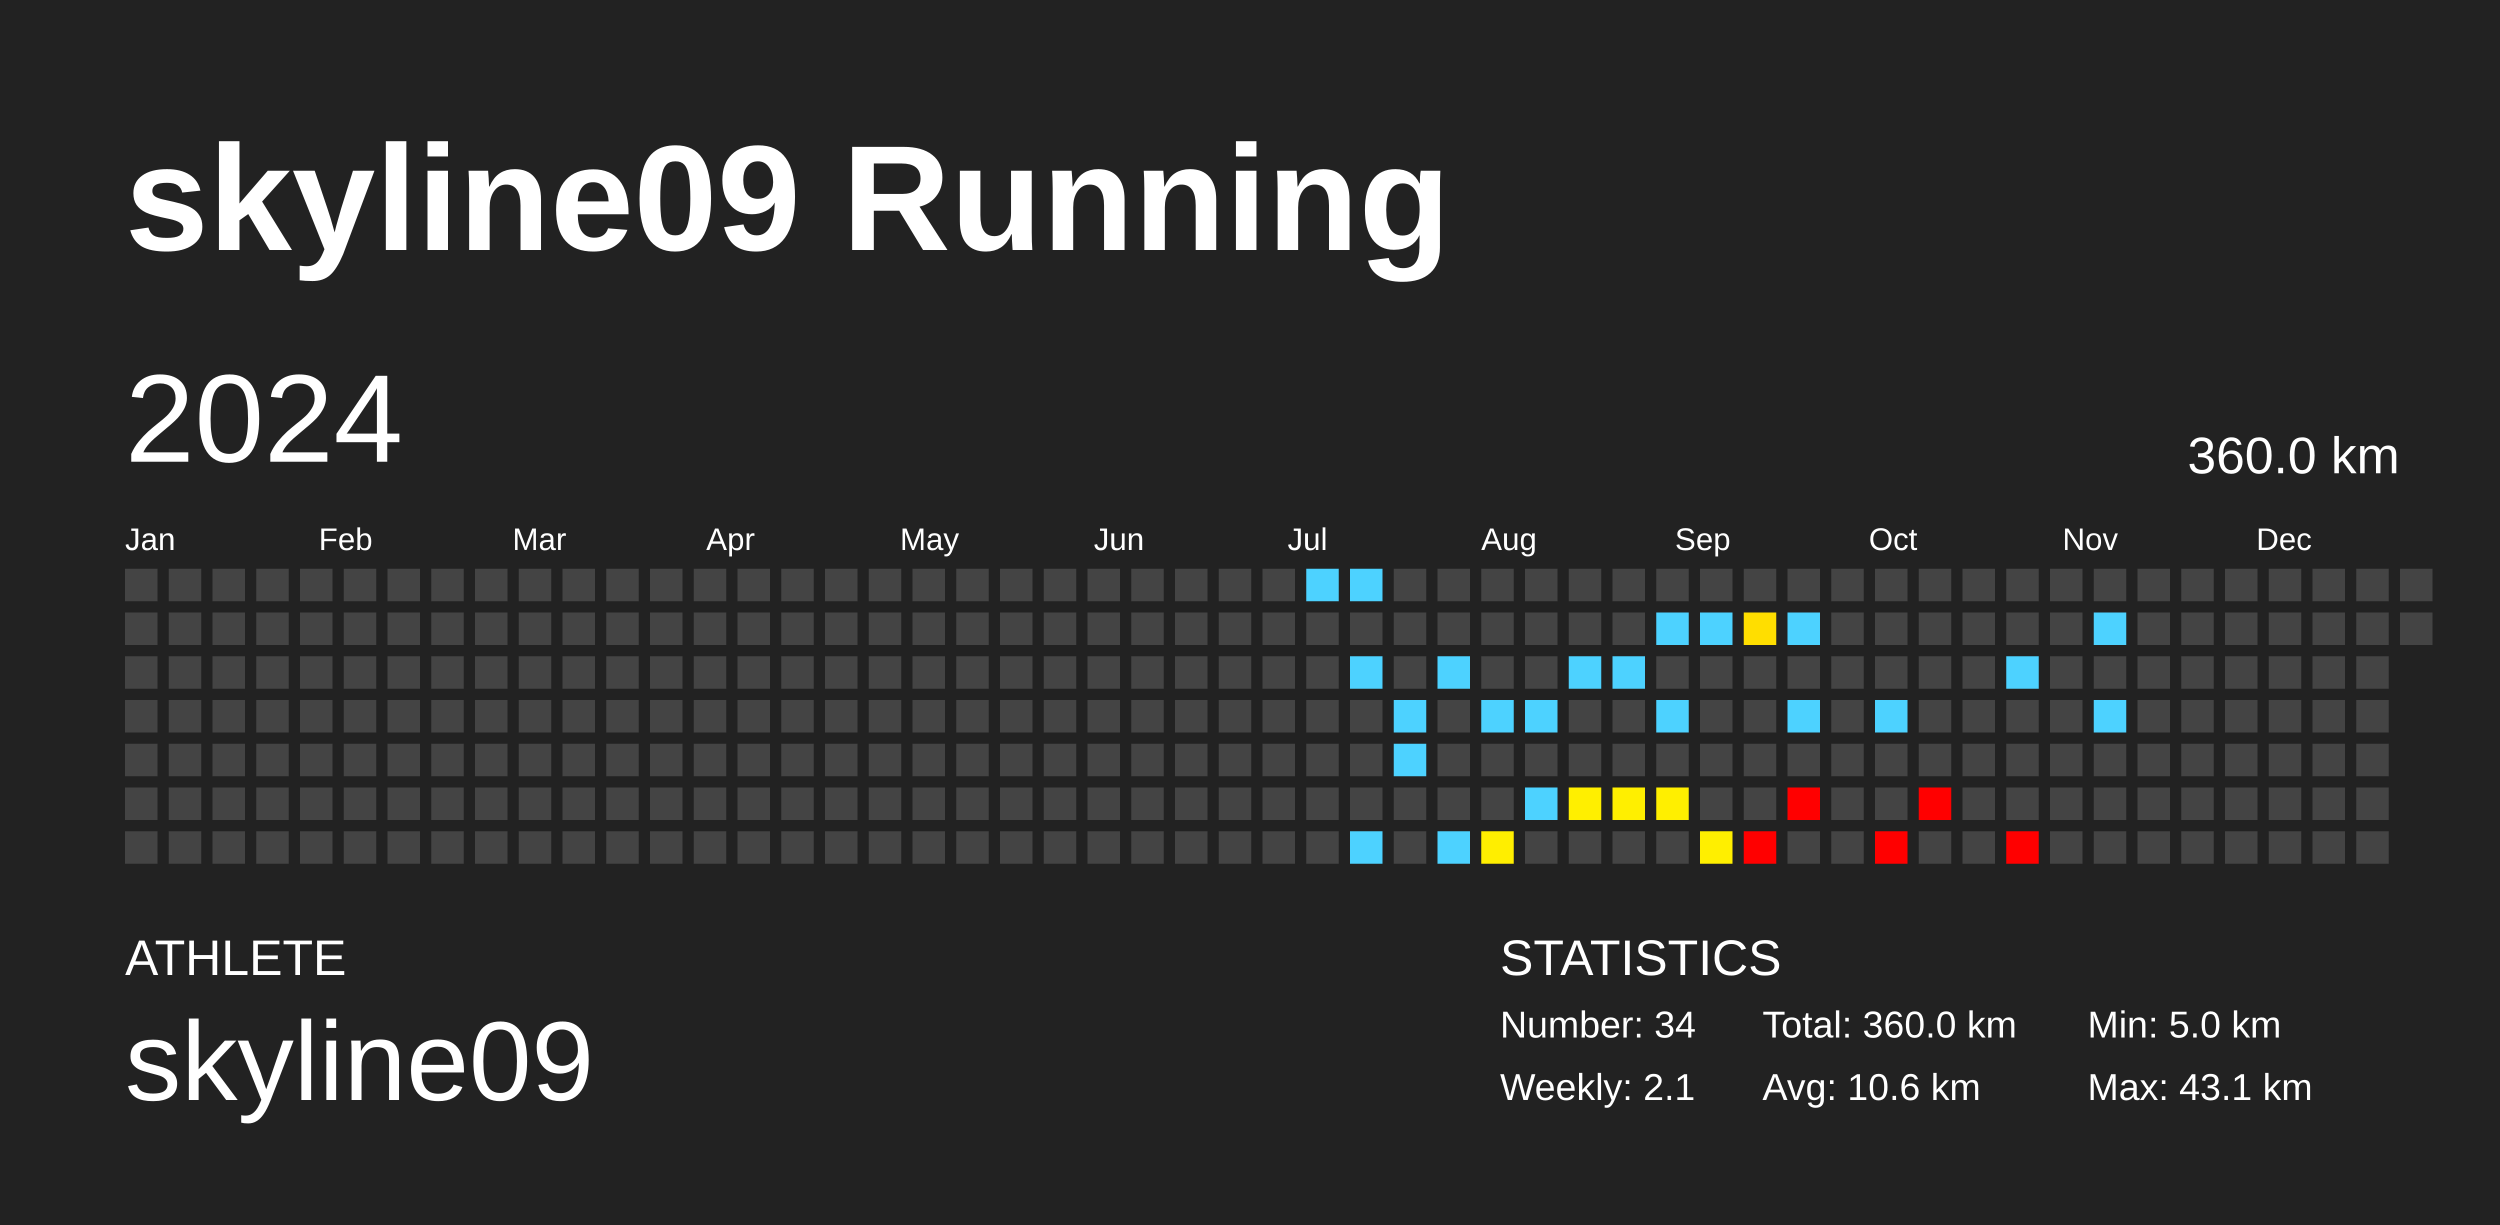
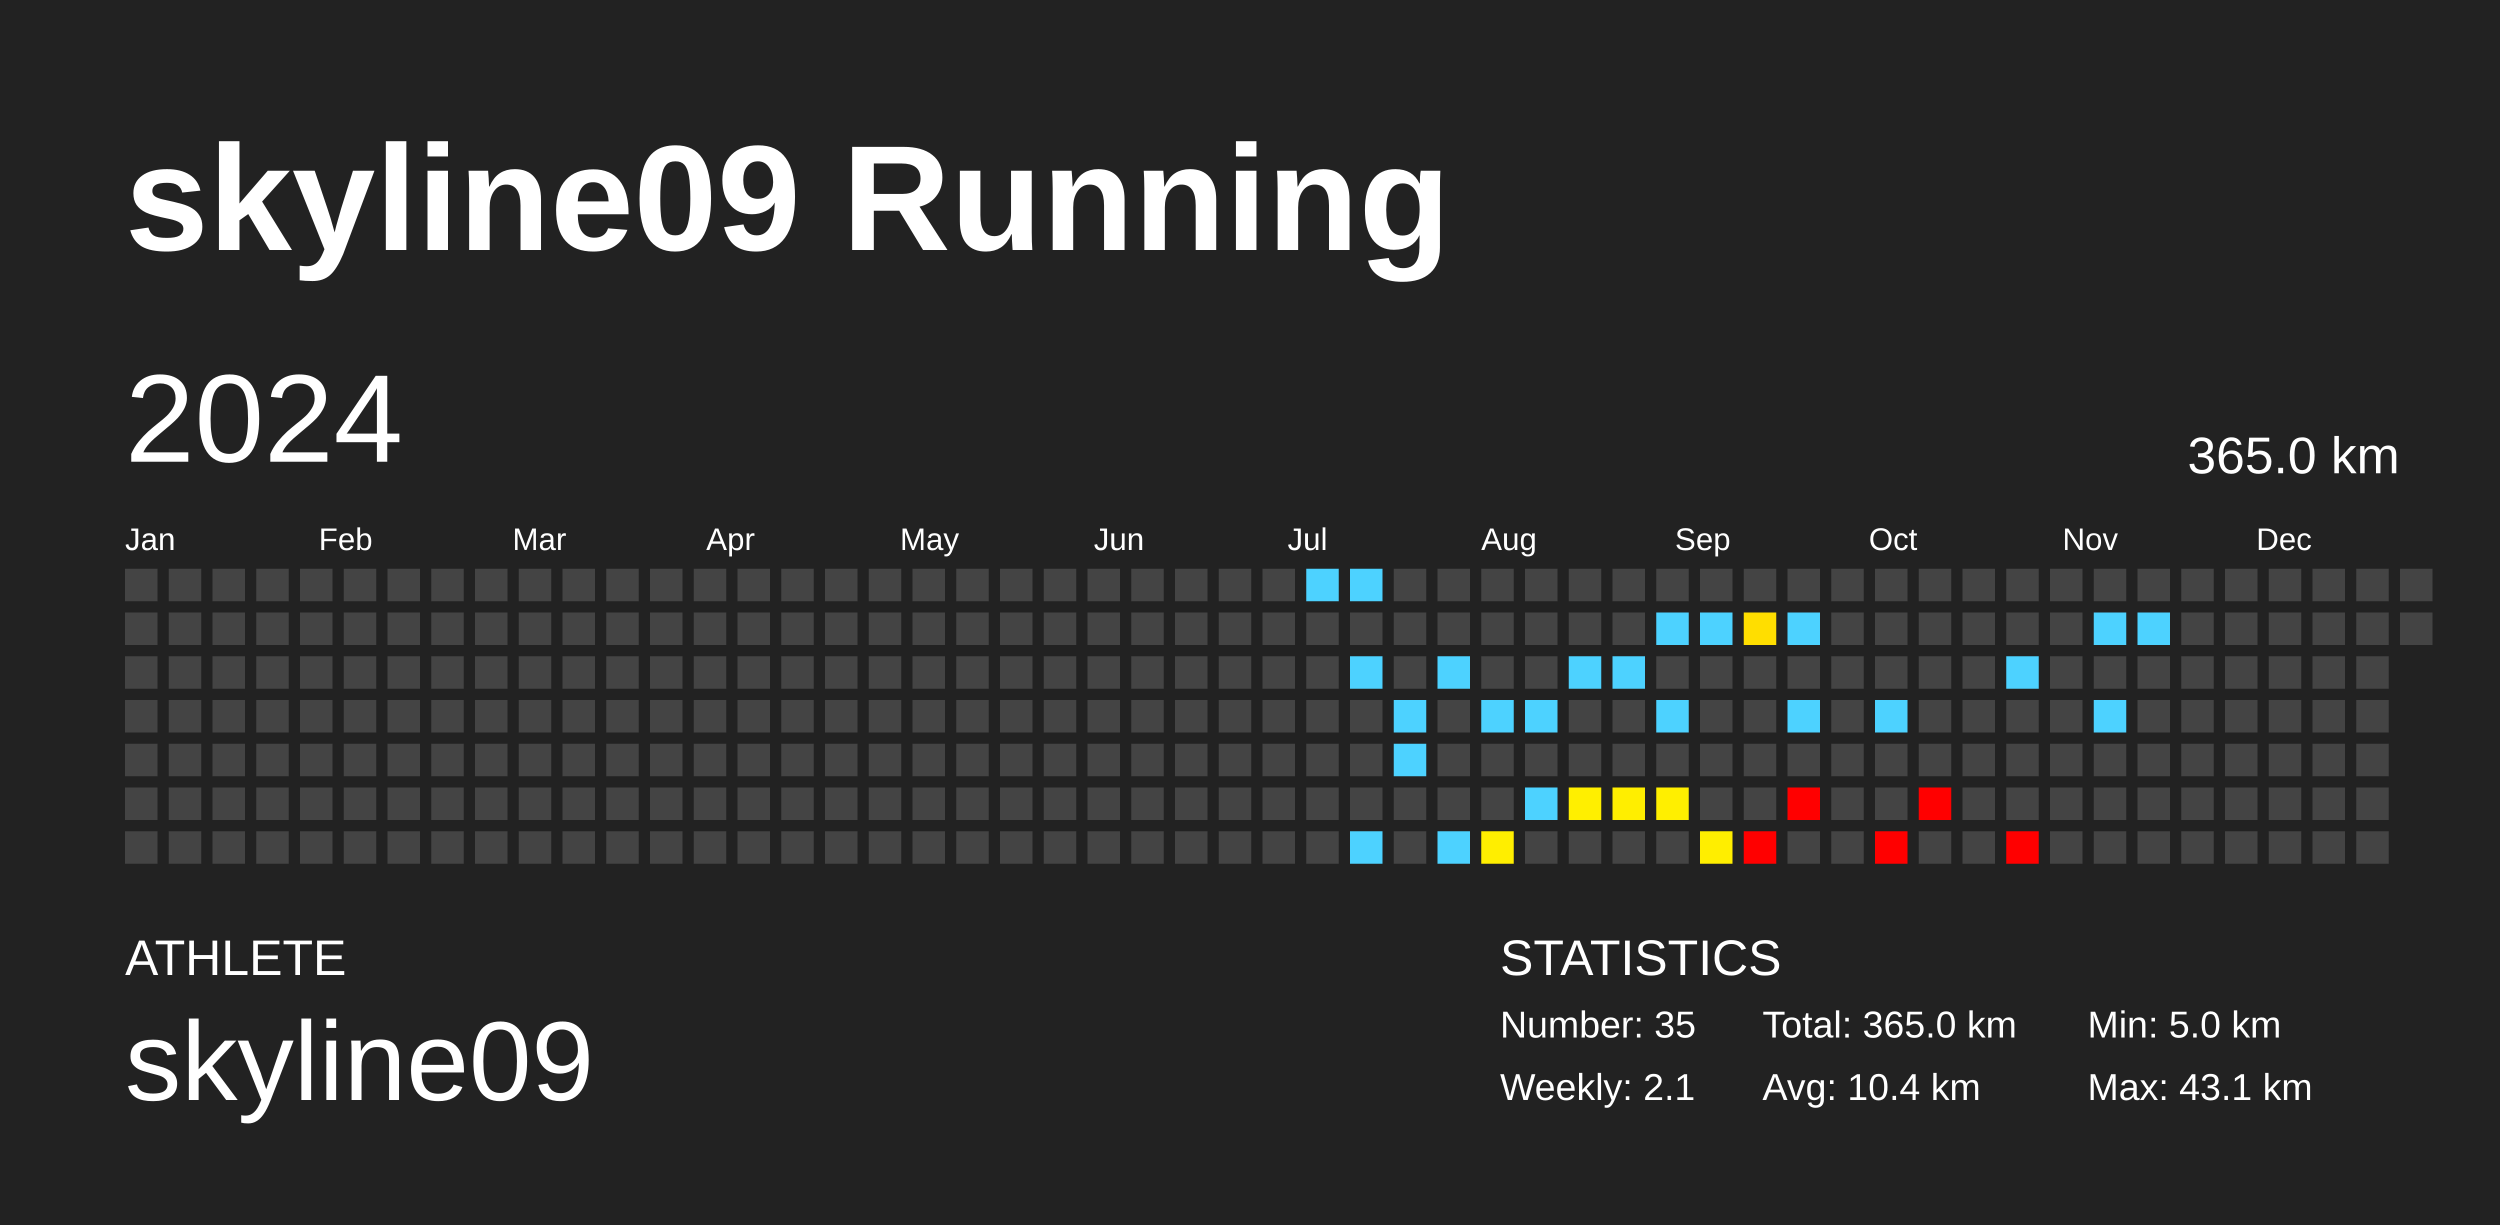
<svg xmlns="http://www.w3.org/2000/svg" baseProfile="full" height="98mm" version="1.1" viewBox="0,0,200,98" width="200mm">
  <defs />
  <rect fill="#222222" height="98" width="200" x="0" y="0" />
  <text fill="#FFFFFF" style="font-size:12px; font-family:Arial; font-weight:bold;" x="10" y="20">skyline09 Running</text>
  <text fill="#FFFFFF" style="font-size:4px; font-family:Arial" x="10" y="78">ATHLETE</text>
  <text fill="#FFFFFF" style="font-size:9px; font-family:Arial" x="10" y="88">skyline09</text>
  <text fill="#FFFFFF" style="font-size:4px; font-family:Arial" x="120" y="78">STATISTICS</text>
-   <text fill="#FFFFFF" style="font-size:3px; font-family:Arial" x="120" y="83">Number: 34</text>
+   <text fill="#FFFFFF" style="font-size:3px; font-family:Arial" x="120" y="83">Number: 35</text>
  <text fill="#FFFFFF" style="font-size:3px; font-family:Arial" x="120" y="88">Weekly: 2.1</text>
-   <text fill="#FFFFFF" style="font-size:3px; font-family:Arial" x="141" y="83">Total: 360.0 km</text>
-   <text fill="#FFFFFF" style="font-size:3px; font-family:Arial" x="141" y="88">Avg: 10.6 km</text>
+   <text fill="#FFFFFF" style="font-size:3px; font-family:Arial" x="141" y="83">Total: 365.0 km</text>
+   <text fill="#FFFFFF" style="font-size:3px; font-family:Arial" x="141" y="88">Avg: 10.4 km</text>
  <text fill="#FFFFFF" style="font-size:3px; font-family:Arial" x="167" y="83">Min: 5.0 km</text>
  <text fill="#FFFFFF" style="font-size:3px; font-family:Arial" x="167" y="88">Max: 43.1 km</text>
  <text dominant-baseline="hanging" fill="#FFFFFF" style="font-size:10.0px; font-family:Arial;" x="10" y="30">2024</text>
-   <text dominant-baseline="hanging" fill="#FFFFFF" style="font-size:4.125px; font-family:Arial;" x="175" y="35">360.0 km</text>
+   <text dominant-baseline="hanging" fill="#FFFFFF" style="font-size:4.125px; font-family:Arial;" x="175" y="35">365.0 km</text>
  <text fill="#FFFFFF" style="font-size:2.5px; font-family:Arial" x="10.0" y="44">Jan</text>
  <text fill="#FFFFFF" style="font-size:2.5px; font-family:Arial" x="25.5" y="44">Feb</text>
  <text fill="#FFFFFF" style="font-size:2.5px; font-family:Arial" x="41.0" y="44">Mar</text>
  <text fill="#FFFFFF" style="font-size:2.5px; font-family:Arial" x="56.5" y="44">Apr</text>
  <text fill="#FFFFFF" style="font-size:2.5px; font-family:Arial" x="72.0" y="44">May</text>
  <text fill="#FFFFFF" style="font-size:2.5px; font-family:Arial" x="87.5" y="44">Jun</text>
  <text fill="#FFFFFF" style="font-size:2.5px; font-family:Arial" x="103.0" y="44">Jul</text>
  <text fill="#FFFFFF" style="font-size:2.5px; font-family:Arial" x="118.5" y="44">Aug</text>
  <text fill="#FFFFFF" style="font-size:2.5px; font-family:Arial" x="134.0" y="44">Sep</text>
  <text fill="#FFFFFF" style="font-size:2.5px; font-family:Arial" x="149.5" y="44">Oct</text>
  <text fill="#FFFFFF" style="font-size:2.5px; font-family:Arial" x="165.0" y="44">Nov</text>
  <text fill="#FFFFFF" style="font-size:2.5px; font-family:Arial" x="180.5" y="44">Dec</text>
  <rect fill="#444444" height="2.6" width="2.6" x="10.0" y="45.5" />
  <rect fill="#444444" height="2.6" width="2.6" x="10.0" y="49.0" />
  <rect fill="#444444" height="2.6" width="2.6" x="10.0" y="52.5" />
  <rect fill="#444444" height="2.6" width="2.6" x="10.0" y="56.0" />
  <rect fill="#444444" height="2.6" width="2.6" x="10.0" y="59.5" />
  <rect fill="#444444" height="2.6" width="2.6" x="10.0" y="63.0" />
  <rect fill="#444444" height="2.6" width="2.6" x="10.0" y="66.5" />
  <rect fill="#444444" height="2.6" width="2.6" x="13.5" y="45.5" />
  <rect fill="#444444" height="2.6" width="2.6" x="13.5" y="49.0" />
  <rect fill="#444444" height="2.6" width="2.6" x="13.5" y="52.5" />
  <rect fill="#444444" height="2.6" width="2.6" x="13.5" y="56.0" />
  <rect fill="#444444" height="2.6" width="2.6" x="13.5" y="59.5" />
  <rect fill="#444444" height="2.6" width="2.6" x="13.5" y="63.0" />
  <rect fill="#444444" height="2.6" width="2.6" x="13.5" y="66.5" />
  <rect fill="#444444" height="2.6" width="2.6" x="17.0" y="45.5" />
  <rect fill="#444444" height="2.6" width="2.6" x="17.0" y="49.0" />
  <rect fill="#444444" height="2.6" width="2.6" x="17.0" y="52.5" />
  <rect fill="#444444" height="2.6" width="2.6" x="17.0" y="56.0" />
  <rect fill="#444444" height="2.6" width="2.6" x="17.0" y="59.5" />
  <rect fill="#444444" height="2.6" width="2.6" x="17.0" y="63.0" />
  <rect fill="#444444" height="2.6" width="2.6" x="17.0" y="66.5" />
  <rect fill="#444444" height="2.6" width="2.6" x="20.5" y="45.5" />
  <rect fill="#444444" height="2.6" width="2.6" x="20.5" y="49.0" />
  <rect fill="#444444" height="2.6" width="2.6" x="20.5" y="52.5" />
  <rect fill="#444444" height="2.6" width="2.6" x="20.5" y="56.0" />
  <rect fill="#444444" height="2.6" width="2.6" x="20.5" y="59.5" />
  <rect fill="#444444" height="2.6" width="2.6" x="20.5" y="63.0" />
  <rect fill="#444444" height="2.6" width="2.6" x="20.5" y="66.5" />
  <rect fill="#444444" height="2.6" width="2.6" x="24.0" y="45.5" />
  <rect fill="#444444" height="2.6" width="2.6" x="24.0" y="49.0" />
  <rect fill="#444444" height="2.6" width="2.6" x="24.0" y="52.5" />
  <rect fill="#444444" height="2.6" width="2.6" x="24.0" y="56.0" />
  <rect fill="#444444" height="2.6" width="2.6" x="24.0" y="59.5" />
  <rect fill="#444444" height="2.6" width="2.6" x="24.0" y="63.0" />
  <rect fill="#444444" height="2.6" width="2.6" x="24.0" y="66.5" />
  <rect fill="#444444" height="2.6" width="2.6" x="27.5" y="45.5" />
  <rect fill="#444444" height="2.6" width="2.6" x="27.5" y="49.0" />
  <rect fill="#444444" height="2.6" width="2.6" x="27.5" y="52.5" />
  <rect fill="#444444" height="2.6" width="2.6" x="27.5" y="56.0" />
  <rect fill="#444444" height="2.6" width="2.6" x="27.5" y="59.5" />
  <rect fill="#444444" height="2.6" width="2.6" x="27.5" y="63.0" />
  <rect fill="#444444" height="2.6" width="2.6" x="27.5" y="66.5" />
  <rect fill="#444444" height="2.6" width="2.6" x="31.0" y="45.5" />
  <rect fill="#444444" height="2.6" width="2.6" x="31.0" y="49.0" />
  <rect fill="#444444" height="2.6" width="2.6" x="31.0" y="52.5" />
  <rect fill="#444444" height="2.6" width="2.6" x="31.0" y="56.0" />
  <rect fill="#444444" height="2.6" width="2.6" x="31.0" y="59.5" />
  <rect fill="#444444" height="2.6" width="2.6" x="31.0" y="63.0" />
  <rect fill="#444444" height="2.6" width="2.6" x="31.0" y="66.5" />
  <rect fill="#444444" height="2.6" width="2.6" x="34.5" y="45.5" />
  <rect fill="#444444" height="2.6" width="2.6" x="34.5" y="49.0" />
  <rect fill="#444444" height="2.6" width="2.6" x="34.5" y="52.5" />
  <rect fill="#444444" height="2.6" width="2.6" x="34.5" y="56.0" />
  <rect fill="#444444" height="2.6" width="2.6" x="34.5" y="59.5" />
  <rect fill="#444444" height="2.6" width="2.6" x="34.5" y="63.0" />
  <rect fill="#444444" height="2.6" width="2.6" x="34.5" y="66.5" />
  <rect fill="#444444" height="2.6" width="2.6" x="38.0" y="45.5" />
  <rect fill="#444444" height="2.6" width="2.6" x="38.0" y="49.0" />
  <rect fill="#444444" height="2.6" width="2.6" x="38.0" y="52.5" />
  <rect fill="#444444" height="2.6" width="2.6" x="38.0" y="56.0" />
  <rect fill="#444444" height="2.6" width="2.6" x="38.0" y="59.5" />
  <rect fill="#444444" height="2.6" width="2.6" x="38.0" y="63.0" />
  <rect fill="#444444" height="2.6" width="2.6" x="38.0" y="66.5" />
  <rect fill="#444444" height="2.6" width="2.6" x="41.5" y="45.5" />
  <rect fill="#444444" height="2.6" width="2.6" x="41.5" y="49.0" />
  <rect fill="#444444" height="2.6" width="2.6" x="41.5" y="52.5" />
  <rect fill="#444444" height="2.6" width="2.6" x="41.5" y="56.0" />
  <rect fill="#444444" height="2.6" width="2.6" x="41.5" y="59.5" />
  <rect fill="#444444" height="2.6" width="2.6" x="41.5" y="63.0" />
  <rect fill="#444444" height="2.6" width="2.6" x="41.5" y="66.5" />
  <rect fill="#444444" height="2.6" width="2.6" x="45.0" y="45.5" />
  <rect fill="#444444" height="2.6" width="2.6" x="45.0" y="49.0" />
  <rect fill="#444444" height="2.6" width="2.6" x="45.0" y="52.5" />
  <rect fill="#444444" height="2.6" width="2.6" x="45.0" y="56.0" />
  <rect fill="#444444" height="2.6" width="2.6" x="45.0" y="59.5" />
  <rect fill="#444444" height="2.6" width="2.6" x="45.0" y="63.0" />
  <rect fill="#444444" height="2.6" width="2.6" x="45.0" y="66.5" />
  <rect fill="#444444" height="2.6" width="2.6" x="48.5" y="45.5" />
  <rect fill="#444444" height="2.6" width="2.6" x="48.5" y="49.0" />
  <rect fill="#444444" height="2.6" width="2.6" x="48.5" y="52.5" />
  <rect fill="#444444" height="2.6" width="2.6" x="48.5" y="56.0" />
  <rect fill="#444444" height="2.6" width="2.6" x="48.5" y="59.5" />
  <rect fill="#444444" height="2.6" width="2.6" x="48.5" y="63.0" />
  <rect fill="#444444" height="2.6" width="2.6" x="48.5" y="66.5" />
  <rect fill="#444444" height="2.6" width="2.6" x="52.0" y="45.5" />
  <rect fill="#444444" height="2.6" width="2.6" x="52.0" y="49.0" />
  <rect fill="#444444" height="2.6" width="2.6" x="52.0" y="52.5" />
  <rect fill="#444444" height="2.6" width="2.6" x="52.0" y="56.0" />
  <rect fill="#444444" height="2.6" width="2.6" x="52.0" y="59.5" />
  <rect fill="#444444" height="2.6" width="2.6" x="52.0" y="63.0" />
  <rect fill="#444444" height="2.6" width="2.6" x="52.0" y="66.5" />
  <rect fill="#444444" height="2.6" width="2.6" x="55.5" y="45.5" />
  <rect fill="#444444" height="2.6" width="2.6" x="55.5" y="49.0" />
  <rect fill="#444444" height="2.6" width="2.6" x="55.5" y="52.5" />
  <rect fill="#444444" height="2.6" width="2.6" x="55.5" y="56.0" />
  <rect fill="#444444" height="2.6" width="2.6" x="55.5" y="59.5" />
  <rect fill="#444444" height="2.6" width="2.6" x="55.5" y="63.0" />
  <rect fill="#444444" height="2.6" width="2.6" x="55.5" y="66.5" />
  <rect fill="#444444" height="2.6" width="2.6" x="59.0" y="45.5" />
  <rect fill="#444444" height="2.6" width="2.6" x="59.0" y="49.0" />
  <rect fill="#444444" height="2.6" width="2.6" x="59.0" y="52.5" />
  <rect fill="#444444" height="2.6" width="2.6" x="59.0" y="56.0" />
  <rect fill="#444444" height="2.6" width="2.6" x="59.0" y="59.5" />
  <rect fill="#444444" height="2.6" width="2.6" x="59.0" y="63.0" />
  <rect fill="#444444" height="2.6" width="2.6" x="59.0" y="66.5" />
  <rect fill="#444444" height="2.6" width="2.6" x="62.5" y="45.5" />
  <rect fill="#444444" height="2.6" width="2.6" x="62.5" y="49.0" />
  <rect fill="#444444" height="2.6" width="2.6" x="62.5" y="52.5" />
  <rect fill="#444444" height="2.6" width="2.6" x="62.5" y="56.0" />
  <rect fill="#444444" height="2.6" width="2.6" x="62.5" y="59.5" />
  <rect fill="#444444" height="2.6" width="2.6" x="62.5" y="63.0" />
  <rect fill="#444444" height="2.6" width="2.6" x="62.5" y="66.5" />
  <rect fill="#444444" height="2.6" width="2.6" x="66.0" y="45.5" />
  <rect fill="#444444" height="2.6" width="2.6" x="66.0" y="49.0" />
  <rect fill="#444444" height="2.6" width="2.6" x="66.0" y="52.5" />
  <rect fill="#444444" height="2.6" width="2.6" x="66.0" y="56.0" />
  <rect fill="#444444" height="2.6" width="2.6" x="66.0" y="59.5" />
  <rect fill="#444444" height="2.6" width="2.6" x="66.0" y="63.0" />
  <rect fill="#444444" height="2.6" width="2.6" x="66.0" y="66.5" />
  <rect fill="#444444" height="2.6" width="2.6" x="69.5" y="45.5" />
  <rect fill="#444444" height="2.6" width="2.6" x="69.5" y="49.0" />
  <rect fill="#444444" height="2.6" width="2.6" x="69.5" y="52.5" />
  <rect fill="#444444" height="2.6" width="2.6" x="69.5" y="56.0" />
  <rect fill="#444444" height="2.6" width="2.6" x="69.5" y="59.5" />
  <rect fill="#444444" height="2.6" width="2.6" x="69.5" y="63.0" />
  <rect fill="#444444" height="2.6" width="2.6" x="69.5" y="66.5" />
  <rect fill="#444444" height="2.6" width="2.6" x="73.0" y="45.5" />
  <rect fill="#444444" height="2.6" width="2.6" x="73.0" y="49.0" />
  <rect fill="#444444" height="2.6" width="2.6" x="73.0" y="52.5" />
  <rect fill="#444444" height="2.6" width="2.6" x="73.0" y="56.0" />
  <rect fill="#444444" height="2.6" width="2.6" x="73.0" y="59.5" />
  <rect fill="#444444" height="2.6" width="2.6" x="73.0" y="63.0" />
  <rect fill="#444444" height="2.6" width="2.6" x="73.0" y="66.5" />
  <rect fill="#444444" height="2.6" width="2.6" x="76.5" y="45.5" />
  <rect fill="#444444" height="2.6" width="2.6" x="76.5" y="49.0" />
  <rect fill="#444444" height="2.6" width="2.6" x="76.5" y="52.5" />
  <rect fill="#444444" height="2.6" width="2.6" x="76.5" y="56.0" />
  <rect fill="#444444" height="2.6" width="2.6" x="76.5" y="59.5" />
  <rect fill="#444444" height="2.6" width="2.6" x="76.5" y="63.0" />
  <rect fill="#444444" height="2.6" width="2.6" x="76.5" y="66.5" />
  <rect fill="#444444" height="2.6" width="2.6" x="80.0" y="45.5" />
  <rect fill="#444444" height="2.6" width="2.6" x="80.0" y="49.0" />
  <rect fill="#444444" height="2.6" width="2.6" x="80.0" y="52.5" />
  <rect fill="#444444" height="2.6" width="2.6" x="80.0" y="56.0" />
  <rect fill="#444444" height="2.6" width="2.6" x="80.0" y="59.5" />
  <rect fill="#444444" height="2.6" width="2.6" x="80.0" y="63.0" />
  <rect fill="#444444" height="2.6" width="2.6" x="80.0" y="66.5" />
  <rect fill="#444444" height="2.6" width="2.6" x="83.5" y="45.5" />
  <rect fill="#444444" height="2.6" width="2.6" x="83.5" y="49.0" />
  <rect fill="#444444" height="2.6" width="2.6" x="83.5" y="52.5" />
  <rect fill="#444444" height="2.6" width="2.6" x="83.5" y="56.0" />
  <rect fill="#444444" height="2.6" width="2.6" x="83.5" y="59.5" />
  <rect fill="#444444" height="2.6" width="2.6" x="83.5" y="63.0" />
  <rect fill="#444444" height="2.6" width="2.6" x="83.5" y="66.5" />
  <rect fill="#444444" height="2.6" width="2.6" x="87.0" y="45.5" />
  <rect fill="#444444" height="2.6" width="2.6" x="87.0" y="49.0" />
  <rect fill="#444444" height="2.6" width="2.6" x="87.0" y="52.5" />
  <rect fill="#444444" height="2.6" width="2.6" x="87.0" y="56.0" />
  <rect fill="#444444" height="2.6" width="2.6" x="87.0" y="59.5" />
  <rect fill="#444444" height="2.6" width="2.6" x="87.0" y="63.0" />
  <rect fill="#444444" height="2.6" width="2.6" x="87.0" y="66.5" />
  <rect fill="#444444" height="2.6" width="2.6" x="90.5" y="45.5" />
  <rect fill="#444444" height="2.6" width="2.6" x="90.5" y="49.0" />
  <rect fill="#444444" height="2.6" width="2.6" x="90.5" y="52.5" />
  <rect fill="#444444" height="2.6" width="2.6" x="90.5" y="56.0" />
  <rect fill="#444444" height="2.6" width="2.6" x="90.5" y="59.5" />
  <rect fill="#444444" height="2.6" width="2.6" x="90.5" y="63.0" />
  <rect fill="#444444" height="2.6" width="2.6" x="90.5" y="66.5" />
  <rect fill="#444444" height="2.6" width="2.6" x="94.0" y="45.5" />
  <rect fill="#444444" height="2.6" width="2.6" x="94.0" y="49.0" />
  <rect fill="#444444" height="2.6" width="2.6" x="94.0" y="52.5" />
  <rect fill="#444444" height="2.6" width="2.6" x="94.0" y="56.0" />
  <rect fill="#444444" height="2.6" width="2.6" x="94.0" y="59.5" />
  <rect fill="#444444" height="2.6" width="2.6" x="94.0" y="63.0" />
  <rect fill="#444444" height="2.6" width="2.6" x="94.0" y="66.5" />
  <rect fill="#444444" height="2.6" width="2.6" x="97.5" y="45.5" />
  <rect fill="#444444" height="2.6" width="2.6" x="97.5" y="49.0" />
  <rect fill="#444444" height="2.6" width="2.6" x="97.5" y="52.5" />
  <rect fill="#444444" height="2.6" width="2.6" x="97.5" y="56.0" />
  <rect fill="#444444" height="2.6" width="2.6" x="97.5" y="59.5" />
  <rect fill="#444444" height="2.6" width="2.6" x="97.5" y="63.0" />
  <rect fill="#444444" height="2.6" width="2.6" x="97.5" y="66.5" />
  <rect fill="#444444" height="2.6" width="2.6" x="101.0" y="45.5" />
  <rect fill="#444444" height="2.6" width="2.6" x="101.0" y="49.0" />
  <rect fill="#444444" height="2.6" width="2.6" x="101.0" y="52.5" />
  <rect fill="#444444" height="2.6" width="2.6" x="101.0" y="56.0" />
  <rect fill="#444444" height="2.6" width="2.6" x="101.0" y="59.5" />
  <rect fill="#444444" height="2.6" width="2.6" x="101.0" y="63.0" />
  <rect fill="#444444" height="2.6" width="2.6" x="101.0" y="66.5" />
  <rect fill="#4dd2ff" height="2.6" width="2.6" x="104.5" y="45.5" />
  <rect fill="#444444" height="2.6" width="2.6" x="104.5" y="49.0" />
  <rect fill="#444444" height="2.6" width="2.6" x="104.5" y="52.5" />
  <rect fill="#444444" height="2.6" width="2.6" x="104.5" y="56.0" />
  <rect fill="#444444" height="2.6" width="2.6" x="104.5" y="59.5" />
  <rect fill="#444444" height="2.6" width="2.6" x="104.5" y="63.0" />
  <rect fill="#444444" height="2.6" width="2.6" x="104.5" y="66.5" />
  <rect fill="#4dd2ff" height="2.6" width="2.6" x="108.0" y="45.5" />
  <rect fill="#444444" height="2.6" width="2.6" x="108.0" y="49.0" />
  <rect fill="#4dd2ff" height="2.6" width="2.6" x="108.0" y="52.5" />
  <rect fill="#444444" height="2.6" width="2.6" x="108.0" y="56.0" />
  <rect fill="#444444" height="2.6" width="2.6" x="108.0" y="59.5" />
  <rect fill="#444444" height="2.6" width="2.6" x="108.0" y="63.0" />
  <rect fill="#4dd2ff" height="2.6" width="2.6" x="108.0" y="66.5" />
  <rect fill="#444444" height="2.6" width="2.6" x="111.5" y="45.5" />
  <rect fill="#444444" height="2.6" width="2.6" x="111.5" y="49.0" />
  <rect fill="#444444" height="2.6" width="2.6" x="111.5" y="52.5" />
  <rect fill="#4dd2ff" height="2.6" width="2.6" x="111.5" y="56.0" />
  <rect fill="#4dd2ff" height="2.6" width="2.6" x="111.5" y="59.5" />
  <rect fill="#444444" height="2.6" width="2.6" x="111.5" y="63.0" />
  <rect fill="#444444" height="2.6" width="2.6" x="111.5" y="66.5" />
  <rect fill="#444444" height="2.6" width="2.6" x="115.0" y="45.5" />
  <rect fill="#444444" height="2.6" width="2.6" x="115.0" y="49.0" />
  <rect fill="#4dd2ff" height="2.6" width="2.6" x="115.0" y="52.5" />
  <rect fill="#444444" height="2.6" width="2.6" x="115.0" y="56.0" />
  <rect fill="#444444" height="2.6" width="2.6" x="115.0" y="59.5" />
  <rect fill="#444444" height="2.6" width="2.6" x="115.0" y="63.0" />
  <rect fill="#4dd2ff" height="2.6" width="2.6" x="115.0" y="66.5" />
  <rect fill="#444444" height="2.6" width="2.6" x="118.5" y="45.5" />
  <rect fill="#444444" height="2.6" width="2.6" x="118.5" y="49.0" />
  <rect fill="#444444" height="2.6" width="2.6" x="118.5" y="52.5" />
  <rect fill="#4dd2ff" height="2.6" width="2.6" x="118.5" y="56.0" />
  <rect fill="#444444" height="2.6" width="2.6" x="118.5" y="59.5" />
  <rect fill="#444444" height="2.6" width="2.6" x="118.5" y="63.0" />
  <rect fill="#ffee00" height="2.6" width="2.6" x="118.5" y="66.5" />
  <rect fill="#444444" height="2.6" width="2.6" x="122.0" y="45.5" />
  <rect fill="#444444" height="2.6" width="2.6" x="122.0" y="49.0" />
  <rect fill="#444444" height="2.6" width="2.6" x="122.0" y="52.5" />
  <rect fill="#4dd2ff" height="2.6" width="2.6" x="122.0" y="56.0" />
  <rect fill="#444444" height="2.6" width="2.6" x="122.0" y="59.5" />
  <rect fill="#4dd2ff" height="2.6" width="2.6" x="122.0" y="63.0" />
  <rect fill="#444444" height="2.6" width="2.6" x="122.0" y="66.5" />
  <rect fill="#444444" height="2.6" width="2.6" x="125.5" y="45.5" />
  <rect fill="#444444" height="2.6" width="2.6" x="125.5" y="49.0" />
  <rect fill="#4dd2ff" height="2.6" width="2.6" x="125.5" y="52.5" />
  <rect fill="#444444" height="2.6" width="2.6" x="125.5" y="56.0" />
  <rect fill="#444444" height="2.6" width="2.6" x="125.5" y="59.5" />
  <rect fill="#ffef00" height="2.6" width="2.6" x="125.5" y="63.0" />
  <rect fill="#444444" height="2.6" width="2.6" x="125.5" y="66.5" />
  <rect fill="#444444" height="2.6" width="2.6" x="129.0" y="45.5" />
  <rect fill="#444444" height="2.6" width="2.6" x="129.0" y="49.0" />
  <rect fill="#4dd2ff" height="2.6" width="2.6" x="129.0" y="52.5" />
  <rect fill="#444444" height="2.6" width="2.6" x="129.0" y="56.0" />
  <rect fill="#444444" height="2.6" width="2.6" x="129.0" y="59.5" />
-   <rect fill="#ffef00" height="2.6" width="2.6" x="129.0" y="63.0" />
+   <rect fill="#ffee00" height="2.6" width="2.6" x="129.0" y="63.0" />
  <rect fill="#444444" height="2.6" width="2.6" x="129.0" y="66.5" />
  <rect fill="#444444" height="2.6" width="2.6" x="132.5" y="45.5" />
  <rect fill="#4dd2ff" height="2.6" width="2.6" x="132.5" y="49.0" />
  <rect fill="#444444" height="2.6" width="2.6" x="132.5" y="52.5" />
  <rect fill="#4dd2ff" height="2.6" width="2.6" x="132.5" y="56.0" />
  <rect fill="#444444" height="2.6" width="2.6" x="132.5" y="59.5" />
  <rect fill="#ffef00" height="2.6" width="2.6" x="132.5" y="63.0" />
  <rect fill="#444444" height="2.6" width="2.6" x="132.5" y="66.5" />
  <rect fill="#444444" height="2.6" width="2.6" x="136.0" y="45.5" />
  <rect fill="#4dd2ff" height="2.6" width="2.6" x="136.0" y="49.0" />
  <rect fill="#444444" height="2.6" width="2.6" x="136.0" y="52.5" />
  <rect fill="#444444" height="2.6" width="2.6" x="136.0" y="56.0" />
  <rect fill="#444444" height="2.6" width="2.6" x="136.0" y="59.5" />
  <rect fill="#444444" height="2.6" width="2.6" x="136.0" y="63.0" />
-   <rect fill="#ffef00" height="2.6" width="2.6" x="136.0" y="66.5" />
+   <rect fill="#ffee00" height="2.6" width="2.6" x="136.0" y="66.5" />
  <rect fill="#444444" height="2.6" width="2.6" x="139.5" y="45.5" />
  <rect fill="#ffde00" height="2.6" width="2.6" x="139.5" y="49.0" />
  <rect fill="#444444" height="2.6" width="2.6" x="139.5" y="52.5" />
  <rect fill="#444444" height="2.6" width="2.6" x="139.5" y="56.0" />
  <rect fill="#444444" height="2.6" width="2.6" x="139.5" y="59.5" />
  <rect fill="#444444" height="2.6" width="2.6" x="139.5" y="63.0" />
  <rect fill="red" height="2.6" width="2.6" x="139.5" y="66.5" />
  <rect fill="#444444" height="2.6" width="2.6" x="143.0" y="45.5" />
  <rect fill="#4dd2ff" height="2.6" width="2.6" x="143.0" y="49.0" />
  <rect fill="#444444" height="2.6" width="2.6" x="143.0" y="52.5" />
  <rect fill="#4dd2ff" height="2.6" width="2.6" x="143.0" y="56.0" />
  <rect fill="#444444" height="2.6" width="2.6" x="143.0" y="59.5" />
  <rect fill="red" height="2.6" width="2.6" x="143.0" y="63.0" />
  <rect fill="#444444" height="2.6" width="2.6" x="143.0" y="66.5" />
  <rect fill="#444444" height="2.6" width="2.6" x="146.5" y="45.5" />
  <rect fill="#444444" height="2.6" width="2.6" x="146.5" y="49.0" />
  <rect fill="#444444" height="2.6" width="2.6" x="146.5" y="52.5" />
  <rect fill="#444444" height="2.6" width="2.6" x="146.5" y="56.0" />
  <rect fill="#444444" height="2.6" width="2.6" x="146.5" y="59.5" />
  <rect fill="#444444" height="2.6" width="2.6" x="146.5" y="63.0" />
  <rect fill="#444444" height="2.6" width="2.6" x="146.5" y="66.5" />
  <rect fill="#444444" height="2.6" width="2.6" x="150.0" y="45.5" />
  <rect fill="#444444" height="2.6" width="2.6" x="150.0" y="49.0" />
  <rect fill="#444444" height="2.6" width="2.6" x="150.0" y="52.5" />
  <rect fill="#4dd2ff" height="2.6" width="2.6" x="150.0" y="56.0" />
  <rect fill="#444444" height="2.6" width="2.6" x="150.0" y="59.5" />
  <rect fill="#444444" height="2.6" width="2.6" x="150.0" y="63.0" />
  <rect fill="red" height="2.6" width="2.6" x="150.0" y="66.5" />
  <rect fill="#444444" height="2.6" width="2.6" x="153.5" y="45.5" />
  <rect fill="#444444" height="2.6" width="2.6" x="153.5" y="49.0" />
  <rect fill="#444444" height="2.6" width="2.6" x="153.5" y="52.5" />
  <rect fill="#444444" height="2.6" width="2.6" x="153.5" y="56.0" />
  <rect fill="#444444" height="2.6" width="2.6" x="153.5" y="59.5" />
  <rect fill="red" height="2.6" width="2.6" x="153.5" y="63.0" />
  <rect fill="#444444" height="2.6" width="2.6" x="153.5" y="66.5" />
  <rect fill="#444444" height="2.6" width="2.6" x="157.0" y="45.5" />
  <rect fill="#444444" height="2.6" width="2.6" x="157.0" y="49.0" />
  <rect fill="#444444" height="2.6" width="2.6" x="157.0" y="52.5" />
  <rect fill="#444444" height="2.6" width="2.6" x="157.0" y="56.0" />
  <rect fill="#444444" height="2.6" width="2.6" x="157.0" y="59.5" />
  <rect fill="#444444" height="2.6" width="2.6" x="157.0" y="63.0" />
  <rect fill="#444444" height="2.6" width="2.6" x="157.0" y="66.5" />
  <rect fill="#444444" height="2.6" width="2.6" x="160.5" y="45.5" />
  <rect fill="#444444" height="2.6" width="2.6" x="160.5" y="49.0" />
  <rect fill="#4dd2ff" height="2.6" width="2.6" x="160.5" y="52.5" />
  <rect fill="#444444" height="2.6" width="2.6" x="160.5" y="56.0" />
  <rect fill="#444444" height="2.6" width="2.6" x="160.5" y="59.5" />
  <rect fill="#444444" height="2.6" width="2.6" x="160.5" y="63.0" />
  <rect fill="red" height="2.6" width="2.6" x="160.5" y="66.5" />
  <rect fill="#444444" height="2.6" width="2.6" x="164.0" y="45.5" />
  <rect fill="#444444" height="2.6" width="2.6" x="164.0" y="49.0" />
  <rect fill="#444444" height="2.6" width="2.6" x="164.0" y="52.5" />
  <rect fill="#444444" height="2.6" width="2.6" x="164.0" y="56.0" />
  <rect fill="#444444" height="2.6" width="2.6" x="164.0" y="59.5" />
  <rect fill="#444444" height="2.6" width="2.6" x="164.0" y="63.0" />
  <rect fill="#444444" height="2.6" width="2.6" x="164.0" y="66.5" />
  <rect fill="#444444" height="2.6" width="2.6" x="167.5" y="45.5" />
  <rect fill="#4dd2ff" height="2.6" width="2.6" x="167.5" y="49.0" />
  <rect fill="#444444" height="2.6" width="2.6" x="167.5" y="52.5" />
  <rect fill="#4dd2ff" height="2.6" width="2.6" x="167.5" y="56.0" />
  <rect fill="#444444" height="2.6" width="2.6" x="167.5" y="59.5" />
  <rect fill="#444444" height="2.6" width="2.6" x="167.5" y="63.0" />
  <rect fill="#444444" height="2.6" width="2.6" x="167.5" y="66.5" />
  <rect fill="#444444" height="2.6" width="2.6" x="171.0" y="45.5" />
-   <rect fill="#444444" height="2.6" width="2.6" x="171.0" y="49.0" />
+   <rect fill="#4dd2ff" height="2.6" width="2.6" x="171.0" y="49.0" />
  <rect fill="#444444" height="2.6" width="2.6" x="171.0" y="52.5" />
  <rect fill="#444444" height="2.6" width="2.6" x="171.0" y="56.0" />
  <rect fill="#444444" height="2.6" width="2.6" x="171.0" y="59.5" />
  <rect fill="#444444" height="2.6" width="2.6" x="171.0" y="63.0" />
  <rect fill="#444444" height="2.6" width="2.6" x="171.0" y="66.5" />
  <rect fill="#444444" height="2.6" width="2.6" x="174.5" y="45.5" />
  <rect fill="#444444" height="2.6" width="2.6" x="174.5" y="49.0" />
  <rect fill="#444444" height="2.6" width="2.6" x="174.5" y="52.5" />
  <rect fill="#444444" height="2.6" width="2.6" x="174.5" y="56.0" />
  <rect fill="#444444" height="2.6" width="2.6" x="174.5" y="59.5" />
  <rect fill="#444444" height="2.6" width="2.6" x="174.5" y="63.0" />
  <rect fill="#444444" height="2.6" width="2.6" x="174.5" y="66.5" />
  <rect fill="#444444" height="2.6" width="2.6" x="178.0" y="45.5" />
  <rect fill="#444444" height="2.6" width="2.6" x="178.0" y="49.0" />
  <rect fill="#444444" height="2.6" width="2.6" x="178.0" y="52.5" />
  <rect fill="#444444" height="2.6" width="2.6" x="178.0" y="56.0" />
  <rect fill="#444444" height="2.6" width="2.6" x="178.0" y="59.5" />
  <rect fill="#444444" height="2.6" width="2.6" x="178.0" y="63.0" />
  <rect fill="#444444" height="2.6" width="2.6" x="178.0" y="66.5" />
  <rect fill="#444444" height="2.6" width="2.6" x="181.5" y="45.5" />
  <rect fill="#444444" height="2.6" width="2.6" x="181.5" y="49.0" />
  <rect fill="#444444" height="2.6" width="2.6" x="181.5" y="52.5" />
  <rect fill="#444444" height="2.6" width="2.6" x="181.5" y="56.0" />
  <rect fill="#444444" height="2.6" width="2.6" x="181.5" y="59.5" />
  <rect fill="#444444" height="2.6" width="2.6" x="181.5" y="63.0" />
  <rect fill="#444444" height="2.6" width="2.6" x="181.5" y="66.5" />
  <rect fill="#444444" height="2.6" width="2.6" x="185.0" y="45.5" />
  <rect fill="#444444" height="2.6" width="2.6" x="185.0" y="49.0" />
  <rect fill="#444444" height="2.6" width="2.6" x="185.0" y="52.5" />
  <rect fill="#444444" height="2.6" width="2.6" x="185.0" y="56.0" />
  <rect fill="#444444" height="2.6" width="2.6" x="185.0" y="59.5" />
  <rect fill="#444444" height="2.6" width="2.6" x="185.0" y="63.0" />
  <rect fill="#444444" height="2.6" width="2.6" x="185.0" y="66.5" />
  <rect fill="#444444" height="2.6" width="2.6" x="188.5" y="45.5" />
  <rect fill="#444444" height="2.6" width="2.6" x="188.5" y="49.0" />
  <rect fill="#444444" height="2.6" width="2.6" x="188.5" y="52.5" />
  <rect fill="#444444" height="2.6" width="2.6" x="188.5" y="56.0" />
  <rect fill="#444444" height="2.6" width="2.6" x="188.5" y="59.5" />
  <rect fill="#444444" height="2.6" width="2.6" x="188.5" y="63.0" />
  <rect fill="#444444" height="2.6" width="2.6" x="188.5" y="66.5" />
  <rect fill="#444444" height="2.6" width="2.6" x="192.0" y="45.5" />
  <rect fill="#444444" height="2.6" width="2.6" x="192.0" y="49.0" />
</svg>
